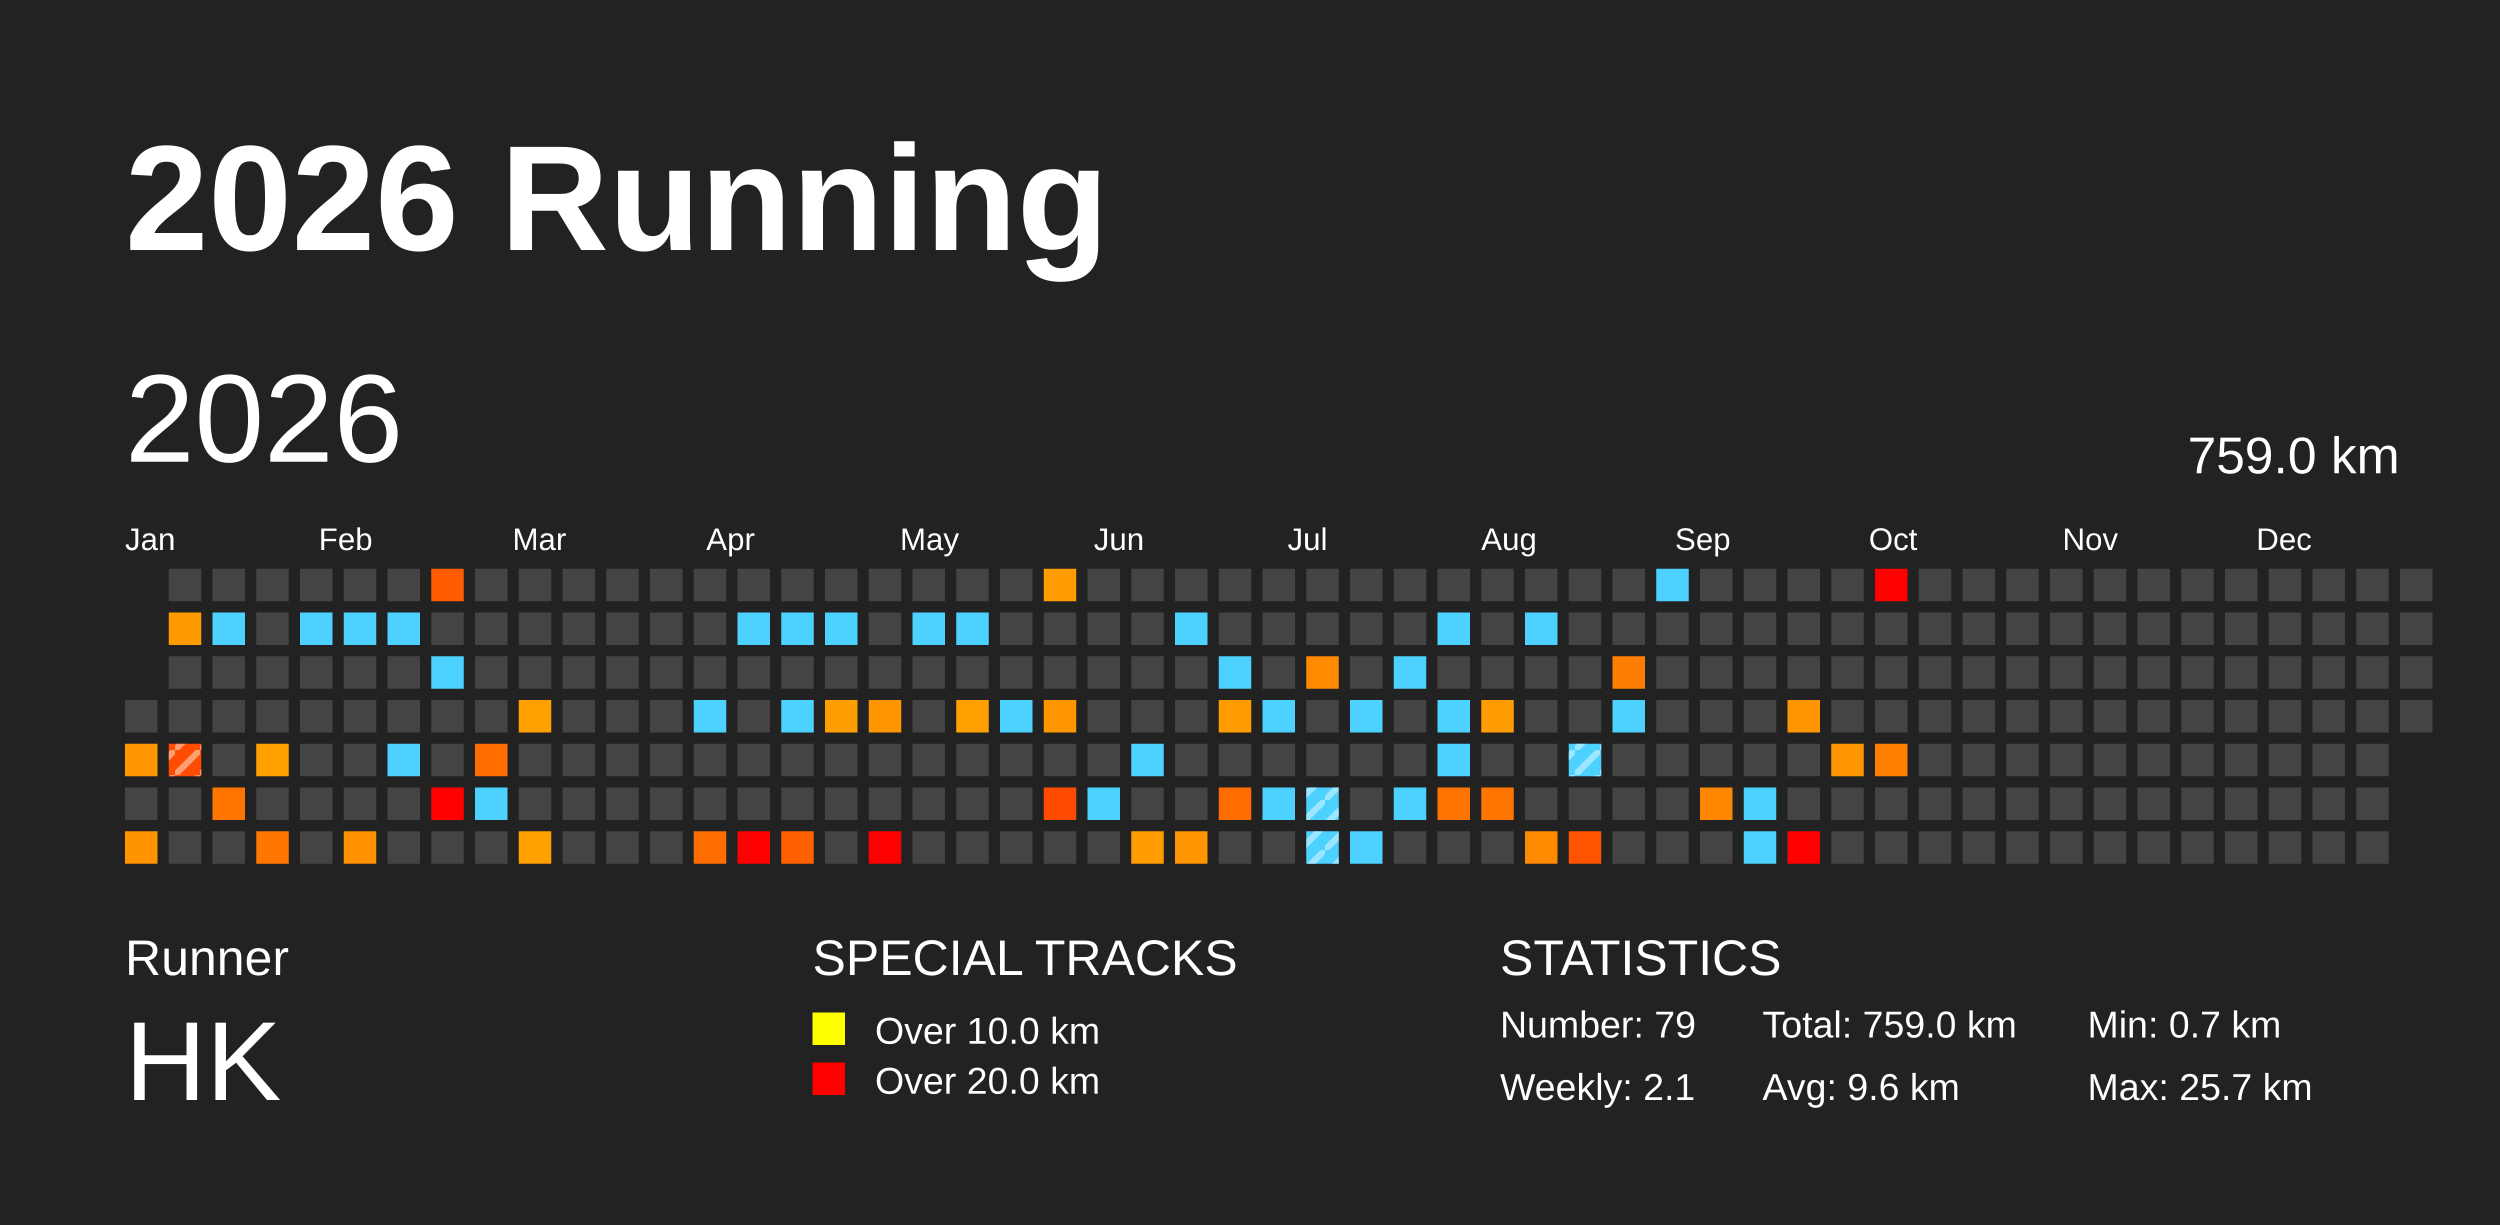
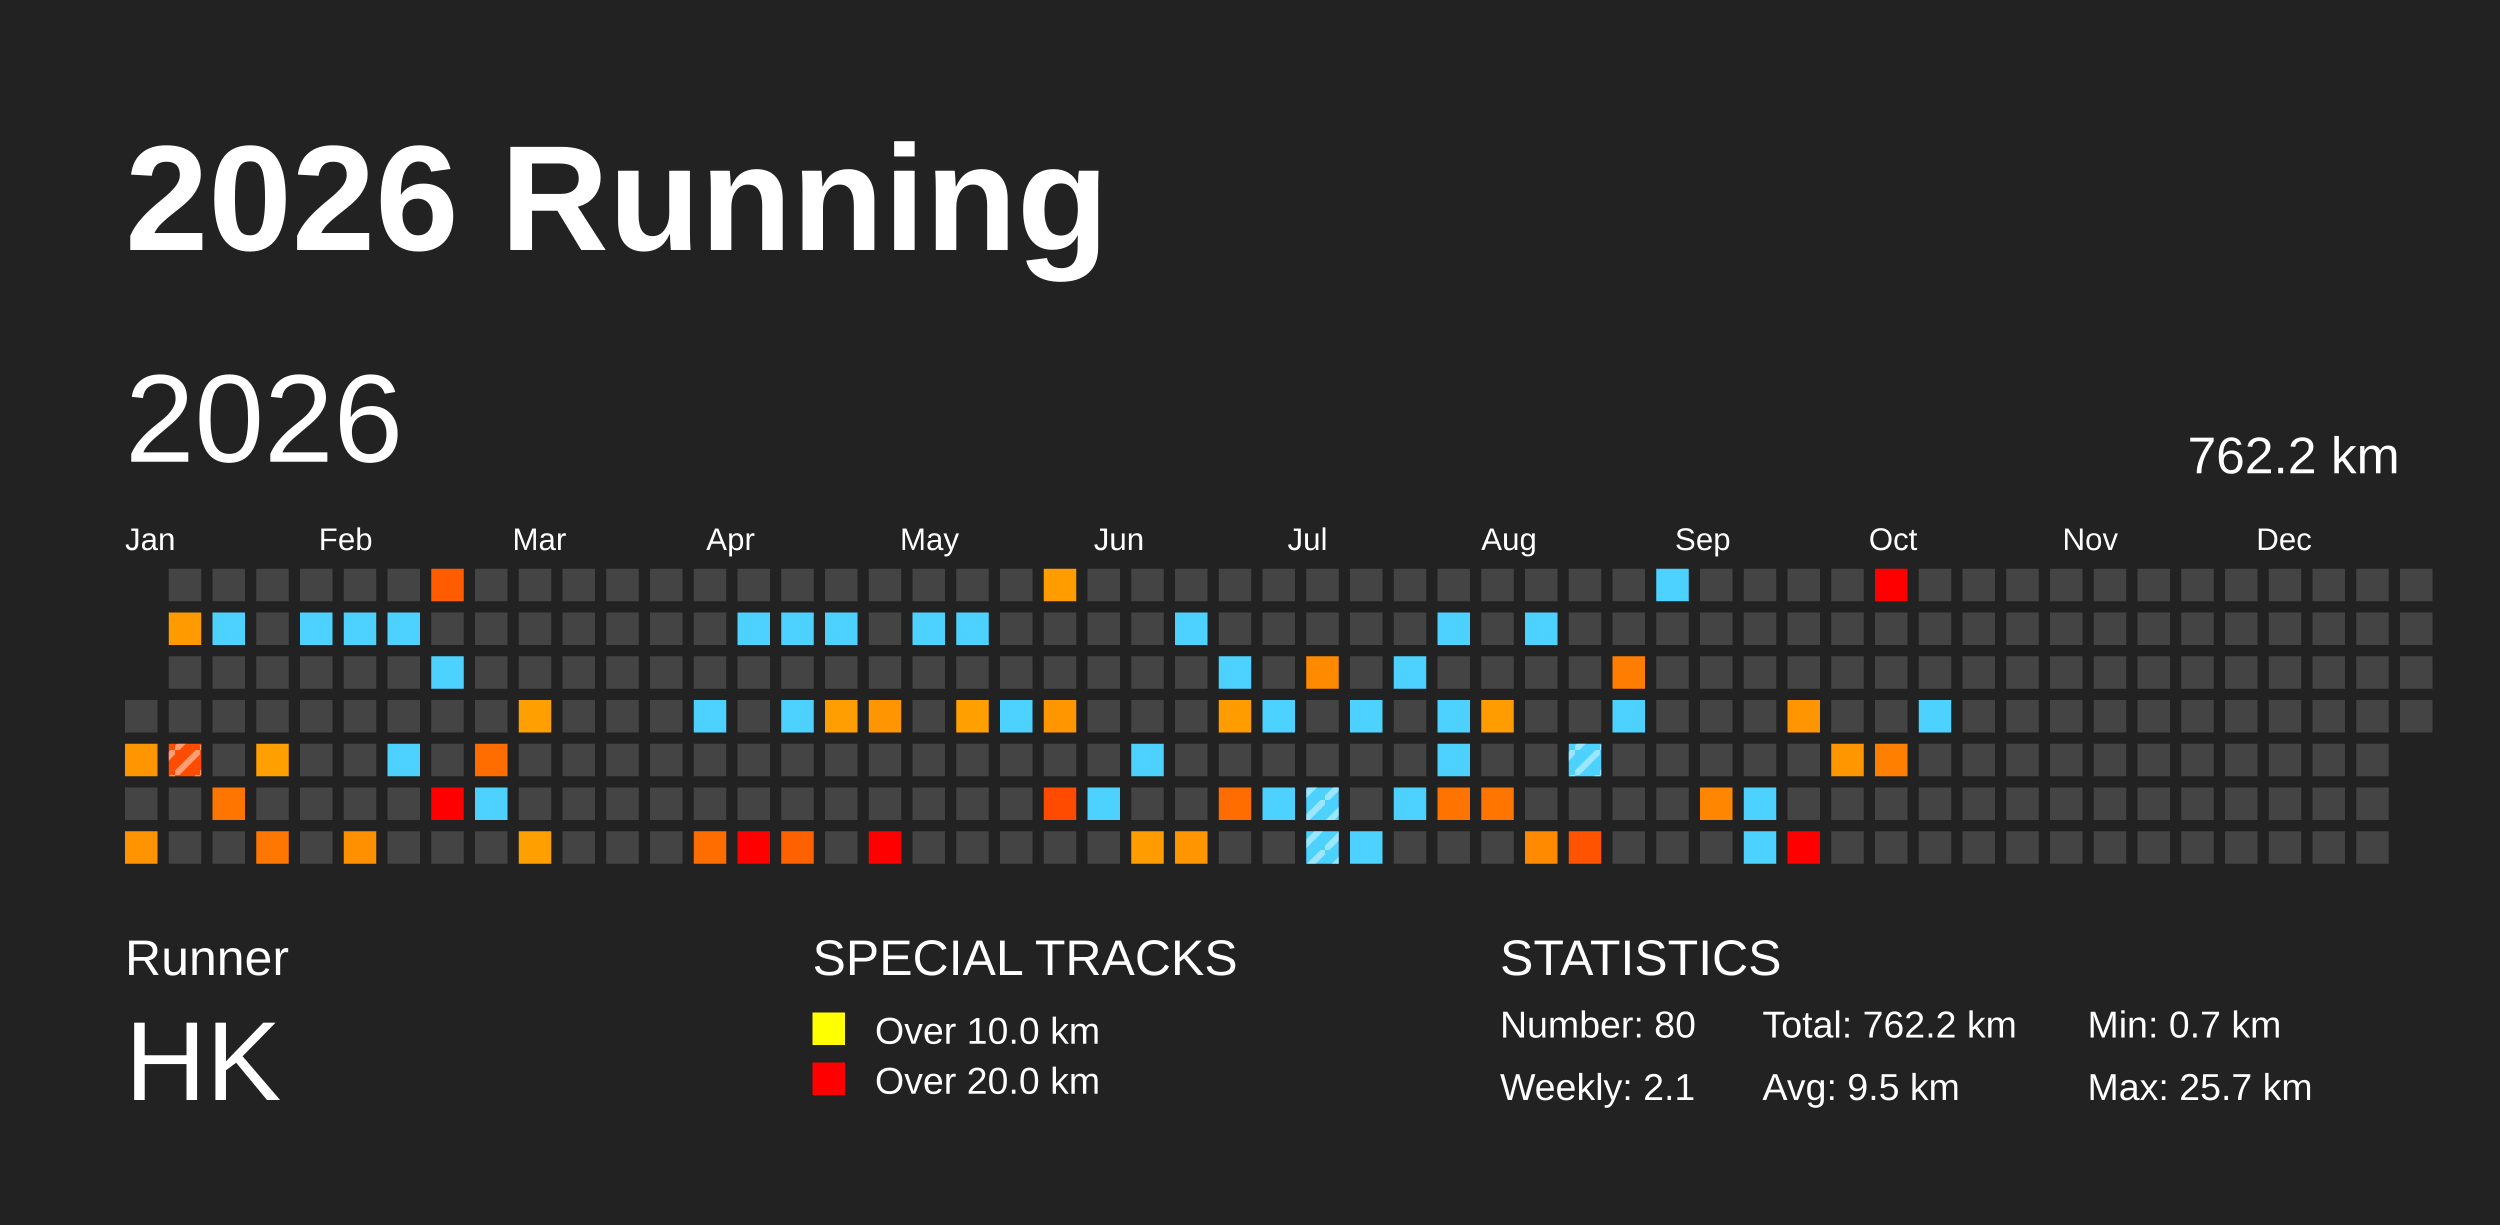
<svg xmlns="http://www.w3.org/2000/svg" baseProfile="full" height="98mm" version="1.1" viewBox="0,0,200,98" width="200mm">
  <defs>
    <pattern height="2" id="indoor-stripe" patternUnits="userSpaceOnUse" width="2">
      <line stroke="white" stroke-opacity="0.45" stroke-width="0.5" x1="0" x2="2" y1="2" y2="0" />
    </pattern>
  </defs>
  <rect fill="#222222" height="98" width="200" x="0" y="0" />
  <text fill="#FFFFFF" style="font-size:12px; font-family:Arial; font-weight:bold;" x="10" y="20">2026 Running</text>
  <text fill="#FFFFFF" style="font-size:4px; font-family:Arial" x="10" y="78">Runner</text>
  <text fill="#FFFFFF" style="font-size:9px; font-family:Arial" x="10" y="88">HK</text>
  <text fill="#FFFFFF" style="font-size:4px; font-family:Arial" x="65" y="78">SPECIAL TRACKS</text>
  <rect fill="yellow" height="2.6" width="2.6" x="65" y="81" />
  <text fill="#FFFFFF" style="font-size:3px; font-family:Arial" x="70" y="83.5">Over 10.0 km</text>
  <rect fill="red" height="2.6" width="2.6" x="65" y="85" />
  <text fill="#FFFFFF" style="font-size:3px; font-family:Arial" x="70" y="87.5">Over 20.0 km</text>
  <text fill="#FFFFFF" style="font-size:4px; font-family:Arial" x="120" y="78">STATISTICS</text>
-   <text fill="#FFFFFF" style="font-size:3px; font-family:Arial" x="120" y="83">Number: 79</text>
+   <text fill="#FFFFFF" style="font-size:3px; font-family:Arial" x="120" y="83">Number: 80</text>
  <text fill="#FFFFFF" style="font-size:3px; font-family:Arial" x="120" y="88">Weekly: 2.1</text>
-   <text fill="#FFFFFF" style="font-size:3px; font-family:Arial" x="141" y="83">Total: 759.0 km</text>
-   <text fill="#FFFFFF" style="font-size:3px; font-family:Arial" x="141" y="88">Avg: 9.6 km</text>
+   <text fill="#FFFFFF" style="font-size:3px; font-family:Arial" x="141" y="83">Total: 762.2 km</text>
+   <text fill="#FFFFFF" style="font-size:3px; font-family:Arial" x="141" y="88">Avg: 9.5 km</text>
  <text fill="#FFFFFF" style="font-size:3px; font-family:Arial" x="167" y="83">Min: 0.7 km</text>
  <text fill="#FFFFFF" style="font-size:3px; font-family:Arial" x="167" y="88">Max: 25.7 km</text>
  <text dominant-baseline="hanging" fill="#FFFFFF" style="font-size:10.0px; font-family:Arial;" x="10" y="30">2026</text>
-   <text dominant-baseline="hanging" fill="#FFFFFF" style="font-size:4.125px; font-family:Arial;" x="175" y="35">759.0 km</text>
+   <text dominant-baseline="hanging" fill="#FFFFFF" style="font-size:4.125px; font-family:Arial;" x="175" y="35">762.2 km</text>
  <text fill="#FFFFFF" style="font-size:2.5px; font-family:Arial" x="10.0" y="44">Jan</text>
  <text fill="#FFFFFF" style="font-size:2.5px; font-family:Arial" x="25.5" y="44">Feb</text>
  <text fill="#FFFFFF" style="font-size:2.5px; font-family:Arial" x="41.0" y="44">Mar</text>
  <text fill="#FFFFFF" style="font-size:2.5px; font-family:Arial" x="56.5" y="44">Apr</text>
  <text fill="#FFFFFF" style="font-size:2.5px; font-family:Arial" x="72.0" y="44">May</text>
  <text fill="#FFFFFF" style="font-size:2.5px; font-family:Arial" x="87.5" y="44">Jun</text>
  <text fill="#FFFFFF" style="font-size:2.5px; font-family:Arial" x="103.0" y="44">Jul</text>
  <text fill="#FFFFFF" style="font-size:2.5px; font-family:Arial" x="118.5" y="44">Aug</text>
  <text fill="#FFFFFF" style="font-size:2.5px; font-family:Arial" x="134.0" y="44">Sep</text>
  <text fill="#FFFFFF" style="font-size:2.5px; font-family:Arial" x="149.5" y="44">Oct</text>
  <text fill="#FFFFFF" style="font-size:2.5px; font-family:Arial" x="165.0" y="44">Nov</text>
  <text fill="#FFFFFF" style="font-size:2.5px; font-family:Arial" x="180.5" y="44">Dec</text>
  <rect fill="#444444" height="2.6" width="2.6" x="10.0" y="56.0" />
  <rect fill="#ff9500" height="2.6" width="2.6" x="10.0" y="59.5" />
  <rect fill="#444444" height="2.6" width="2.6" x="10.0" y="63.0" />
  <rect fill="#ff9400" height="2.6" width="2.6" x="10.0" y="66.5" />
  <rect fill="#444444" height="2.6" width="2.6" x="13.5" y="45.5" />
  <rect fill="#ff9b00" height="2.6" width="2.6" x="13.5" y="49.0" />
  <rect fill="#444444" height="2.6" width="2.6" x="13.5" y="52.5" />
  <rect fill="#444444" height="2.6" width="2.6" x="13.5" y="56.0" />
  <rect fill="#ff4c00" height="2.6" width="2.6" x="13.5" y="59.5" />
  <rect fill="url(#indoor-stripe)" height="2.6" style="pointer-events: none;" width="2.6" x="13.5" y="59.5" />
  <rect fill="#444444" height="2.6" width="2.6" x="13.5" y="63.0" />
  <rect fill="#444444" height="2.6" width="2.6" x="13.5" y="66.5" />
  <rect fill="#444444" height="2.6" width="2.6" x="17.0" y="45.5" />
  <rect fill="#4dd2ff" height="2.6" width="2.6" x="17.0" y="49.0" />
  <rect fill="#444444" height="2.6" width="2.6" x="17.0" y="52.5" />
  <rect fill="#444444" height="2.6" width="2.6" x="17.0" y="56.0" />
  <rect fill="#444444" height="2.6" width="2.6" x="17.0" y="59.5" />
  <rect fill="#ff7500" height="2.6" width="2.6" x="17.0" y="63.0" />
  <rect fill="#444444" height="2.6" width="2.6" x="17.0" y="66.5" />
  <rect fill="#444444" height="2.6" width="2.6" x="20.5" y="45.5" />
  <rect fill="#444444" height="2.6" width="2.6" x="20.5" y="49.0" />
  <rect fill="#444444" height="2.6" width="2.6" x="20.5" y="52.5" />
  <rect fill="#444444" height="2.6" width="2.6" x="20.5" y="56.0" />
  <rect fill="#ff9f00" height="2.6" width="2.6" x="20.5" y="59.5" />
  <rect fill="#444444" height="2.6" width="2.6" x="20.5" y="63.0" />
  <rect fill="#ff7600" height="2.6" width="2.6" x="20.5" y="66.5" />
  <rect fill="#444444" height="2.6" width="2.6" x="24.0" y="45.5" />
  <rect fill="#4dd2ff" height="2.6" width="2.6" x="24.0" y="49.0" />
  <rect fill="#444444" height="2.6" width="2.6" x="24.0" y="52.5" />
  <rect fill="#444444" height="2.6" width="2.6" x="24.0" y="56.0" />
  <rect fill="#444444" height="2.6" width="2.6" x="24.0" y="59.5" />
  <rect fill="#444444" height="2.6" width="2.6" x="24.0" y="63.0" />
  <rect fill="#444444" height="2.6" width="2.6" x="24.0" y="66.5" />
  <rect fill="#444444" height="2.6" width="2.6" x="27.5" y="45.5" />
  <rect fill="#4dd2ff" height="2.6" width="2.6" x="27.5" y="49.0" />
  <rect fill="#444444" height="2.6" width="2.6" x="27.5" y="52.5" />
  <rect fill="#444444" height="2.6" width="2.6" x="27.5" y="56.0" />
  <rect fill="#444444" height="2.6" width="2.6" x="27.5" y="59.5" />
  <rect fill="#444444" height="2.6" width="2.6" x="27.5" y="63.0" />
  <rect fill="#ff9100" height="2.6" width="2.6" x="27.5" y="66.5" />
  <rect fill="#444444" height="2.6" width="2.6" x="31.0" y="45.5" />
  <rect fill="#4dd2ff" height="2.6" width="2.6" x="31.0" y="49.0" />
  <rect fill="#444444" height="2.6" width="2.6" x="31.0" y="52.5" />
  <rect fill="#444444" height="2.6" width="2.6" x="31.0" y="56.0" />
  <rect fill="#4dd2ff" height="2.6" width="2.6" x="31.0" y="59.5" />
  <rect fill="#444444" height="2.6" width="2.6" x="31.0" y="63.0" />
  <rect fill="#444444" height="2.6" width="2.6" x="31.0" y="66.5" />
  <rect fill="#ff5c00" height="2.6" width="2.6" x="34.5" y="45.5" />
  <rect fill="#444444" height="2.6" width="2.6" x="34.5" y="49.0" />
  <rect fill="#4dd2ff" height="2.6" width="2.6" x="34.5" y="52.5" />
  <rect fill="#444444" height="2.6" width="2.6" x="34.5" y="56.0" />
  <rect fill="#444444" height="2.6" width="2.6" x="34.5" y="59.5" />
  <rect fill="red" height="2.6" width="2.6" x="34.5" y="63.0" />
  <rect fill="#444444" height="2.6" width="2.6" x="34.5" y="66.5" />
  <rect fill="#444444" height="2.6" width="2.6" x="38.0" y="45.5" />
  <rect fill="#444444" height="2.6" width="2.6" x="38.0" y="49.0" />
  <rect fill="#444444" height="2.6" width="2.6" x="38.0" y="52.5" />
  <rect fill="#444444" height="2.6" width="2.6" x="38.0" y="56.0" />
  <rect fill="#ff6d00" height="2.6" width="2.6" x="38.0" y="59.5" />
  <rect fill="#4dd2ff" height="2.6" width="2.6" x="38.0" y="63.0" />
  <rect fill="#444444" height="2.6" width="2.6" x="38.0" y="66.5" />
  <rect fill="#444444" height="2.6" width="2.6" x="41.5" y="45.5" />
  <rect fill="#444444" height="2.6" width="2.6" x="41.5" y="49.0" />
  <rect fill="#444444" height="2.6" width="2.6" x="41.5" y="52.5" />
  <rect fill="#ff9f00" height="2.6" width="2.6" x="41.5" y="56.0" />
  <rect fill="#444444" height="2.6" width="2.6" x="41.5" y="59.5" />
  <rect fill="#444444" height="2.6" width="2.6" x="41.5" y="63.0" />
  <rect fill="#ff9f00" height="2.6" width="2.6" x="41.5" y="66.5" />
  <rect fill="#444444" height="2.6" width="2.6" x="45.0" y="45.5" />
  <rect fill="#444444" height="2.6" width="2.6" x="45.0" y="49.0" />
  <rect fill="#444444" height="2.6" width="2.6" x="45.0" y="52.5" />
  <rect fill="#444444" height="2.6" width="2.6" x="45.0" y="56.0" />
  <rect fill="#444444" height="2.6" width="2.6" x="45.0" y="59.5" />
  <rect fill="#444444" height="2.6" width="2.6" x="45.0" y="63.0" />
  <rect fill="#444444" height="2.6" width="2.6" x="45.0" y="66.5" />
  <rect fill="#444444" height="2.6" width="2.6" x="48.5" y="45.5" />
  <rect fill="#444444" height="2.6" width="2.6" x="48.5" y="49.0" />
  <rect fill="#444444" height="2.6" width="2.6" x="48.5" y="52.5" />
  <rect fill="#444444" height="2.6" width="2.6" x="48.5" y="56.0" />
  <rect fill="#444444" height="2.6" width="2.6" x="48.5" y="59.5" />
  <rect fill="#444444" height="2.6" width="2.6" x="48.5" y="63.0" />
  <rect fill="#444444" height="2.6" width="2.6" x="48.5" y="66.5" />
  <rect fill="#444444" height="2.6" width="2.6" x="52.0" y="45.5" />
  <rect fill="#444444" height="2.6" width="2.6" x="52.0" y="49.0" />
  <rect fill="#444444" height="2.6" width="2.6" x="52.0" y="52.5" />
  <rect fill="#444444" height="2.6" width="2.6" x="52.0" y="56.0" />
  <rect fill="#444444" height="2.6" width="2.6" x="52.0" y="59.5" />
  <rect fill="#444444" height="2.6" width="2.6" x="52.0" y="63.0" />
  <rect fill="#444444" height="2.6" width="2.6" x="52.0" y="66.5" />
  <rect fill="#444444" height="2.6" width="2.6" x="55.5" y="45.5" />
  <rect fill="#444444" height="2.6" width="2.6" x="55.5" y="49.0" />
  <rect fill="#444444" height="2.6" width="2.6" x="55.5" y="52.5" />
  <rect fill="#4dd2ff" height="2.6" width="2.6" x="55.5" y="56.0" />
  <rect fill="#444444" height="2.6" width="2.6" x="55.5" y="59.5" />
  <rect fill="#444444" height="2.6" width="2.6" x="55.5" y="63.0" />
  <rect fill="#ff6d00" height="2.6" width="2.6" x="55.5" y="66.5" />
  <rect fill="#444444" height="2.6" width="2.6" x="59.0" y="45.5" />
  <rect fill="#4dd2ff" height="2.6" width="2.6" x="59.0" y="49.0" />
  <rect fill="#444444" height="2.6" width="2.6" x="59.0" y="52.5" />
  <rect fill="#444444" height="2.6" width="2.6" x="59.0" y="56.0" />
  <rect fill="#444444" height="2.6" width="2.6" x="59.0" y="59.5" />
  <rect fill="#444444" height="2.6" width="2.6" x="59.0" y="63.0" />
  <rect fill="red" height="2.6" width="2.6" x="59.0" y="66.5" />
  <rect fill="#444444" height="2.6" width="2.6" x="62.5" y="45.5" />
  <rect fill="#4dd2ff" height="2.6" width="2.6" x="62.5" y="49.0" />
  <rect fill="#444444" height="2.6" width="2.6" x="62.5" y="52.5" />
  <rect fill="#4dd2ff" height="2.6" width="2.6" x="62.5" y="56.0" />
  <rect fill="#444444" height="2.6" width="2.6" x="62.5" y="59.5" />
  <rect fill="#444444" height="2.6" width="2.6" x="62.5" y="63.0" />
  <rect fill="#ff6100" height="2.6" width="2.6" x="62.5" y="66.5" />
  <rect fill="#444444" height="2.6" width="2.6" x="66.0" y="45.5" />
  <rect fill="#4dd2ff" height="2.6" width="2.6" x="66.0" y="49.0" />
  <rect fill="#444444" height="2.6" width="2.6" x="66.0" y="52.5" />
  <rect fill="#ff9e00" height="2.6" width="2.6" x="66.0" y="56.0" />
  <rect fill="#444444" height="2.6" width="2.6" x="66.0" y="59.5" />
  <rect fill="#444444" height="2.6" width="2.6" x="66.0" y="63.0" />
  <rect fill="#444444" height="2.6" width="2.6" x="66.0" y="66.5" />
  <rect fill="#444444" height="2.6" width="2.6" x="69.5" y="45.5" />
  <rect fill="#444444" height="2.6" width="2.6" x="69.5" y="49.0" />
  <rect fill="#444444" height="2.6" width="2.6" x="69.5" y="52.5" />
  <rect fill="#ff9500" height="2.6" width="2.6" x="69.5" y="56.0" />
  <rect fill="#444444" height="2.6" width="2.6" x="69.5" y="59.5" />
  <rect fill="#444444" height="2.6" width="2.6" x="69.5" y="63.0" />
  <rect fill="red" height="2.6" width="2.6" x="69.5" y="66.5" />
  <rect fill="#444444" height="2.6" width="2.6" x="73.0" y="45.5" />
  <rect fill="#4dd2ff" height="2.6" width="2.6" x="73.0" y="49.0" />
  <rect fill="#444444" height="2.6" width="2.6" x="73.0" y="52.5" />
  <rect fill="#444444" height="2.6" width="2.6" x="73.0" y="56.0" />
  <rect fill="#444444" height="2.6" width="2.6" x="73.0" y="59.5" />
  <rect fill="#444444" height="2.6" width="2.6" x="73.0" y="63.0" />
  <rect fill="#444444" height="2.6" width="2.6" x="73.0" y="66.5" />
  <rect fill="#444444" height="2.6" width="2.6" x="76.5" y="45.5" />
  <rect fill="#4dd2ff" height="2.6" width="2.6" x="76.5" y="49.0" />
  <rect fill="#444444" height="2.6" width="2.6" x="76.5" y="52.5" />
  <rect fill="#ffa000" height="2.6" width="2.6" x="76.5" y="56.0" />
  <rect fill="#444444" height="2.6" width="2.6" x="76.5" y="59.5" />
  <rect fill="#444444" height="2.6" width="2.6" x="76.5" y="63.0" />
  <rect fill="#444444" height="2.6" width="2.6" x="76.5" y="66.5" />
  <rect fill="#444444" height="2.6" width="2.6" x="80.0" y="45.5" />
  <rect fill="#444444" height="2.6" width="2.6" x="80.0" y="49.0" />
  <rect fill="#444444" height="2.6" width="2.6" x="80.0" y="52.5" />
  <rect fill="#4dd2ff" height="2.6" width="2.6" x="80.0" y="56.0" />
  <rect fill="#444444" height="2.6" width="2.6" x="80.0" y="59.5" />
  <rect fill="#444444" height="2.6" width="2.6" x="80.0" y="63.0" />
  <rect fill="#444444" height="2.6" width="2.6" x="80.0" y="66.5" />
  <rect fill="#ff9d00" height="2.6" width="2.6" x="83.5" y="45.5" />
  <rect fill="#444444" height="2.6" width="2.6" x="83.5" y="49.0" />
  <rect fill="#444444" height="2.6" width="2.6" x="83.5" y="52.5" />
  <rect fill="#ff9600" height="2.6" width="2.6" x="83.5" y="56.0" />
  <rect fill="#444444" height="2.6" width="2.6" x="83.5" y="59.5" />
  <rect fill="#ff4b00" height="2.6" width="2.6" x="83.5" y="63.0" />
  <rect fill="#444444" height="2.6" width="2.6" x="83.5" y="66.5" />
  <rect fill="#444444" height="2.6" width="2.6" x="87.0" y="45.5" />
  <rect fill="#444444" height="2.6" width="2.6" x="87.0" y="49.0" />
  <rect fill="#444444" height="2.6" width="2.6" x="87.0" y="52.5" />
  <rect fill="#444444" height="2.6" width="2.6" x="87.0" y="56.0" />
  <rect fill="#444444" height="2.6" width="2.6" x="87.0" y="59.5" />
  <rect fill="#4dd2ff" height="2.6" width="2.6" x="87.0" y="63.0" />
  <rect fill="#444444" height="2.6" width="2.6" x="87.0" y="66.5" />
  <rect fill="#444444" height="2.6" width="2.6" x="90.5" y="45.5" />
  <rect fill="#444444" height="2.6" width="2.6" x="90.5" y="49.0" />
  <rect fill="#444444" height="2.6" width="2.6" x="90.5" y="52.5" />
  <rect fill="#444444" height="2.6" width="2.6" x="90.5" y="56.0" />
  <rect fill="#4dd2ff" height="2.6" width="2.6" x="90.5" y="59.5" />
  <rect fill="#444444" height="2.6" width="2.6" x="90.5" y="63.0" />
  <rect fill="#ff9c00" height="2.6" width="2.6" x="90.5" y="66.5" />
  <rect fill="#444444" height="2.6" width="2.6" x="94.0" y="45.5" />
  <rect fill="#4dd2ff" height="2.6" width="2.6" x="94.0" y="49.0" />
  <rect fill="#444444" height="2.6" width="2.6" x="94.0" y="52.5" />
  <rect fill="#444444" height="2.6" width="2.6" x="94.0" y="56.0" />
  <rect fill="#444444" height="2.6" width="2.6" x="94.0" y="59.5" />
  <rect fill="#444444" height="2.6" width="2.6" x="94.0" y="63.0" />
  <rect fill="#ff9500" height="2.6" width="2.6" x="94.0" y="66.5" />
  <rect fill="#444444" height="2.6" width="2.6" x="97.5" y="45.5" />
  <rect fill="#444444" height="2.6" width="2.6" x="97.5" y="49.0" />
  <rect fill="#4dd2ff" height="2.6" width="2.6" x="97.5" y="52.5" />
  <rect fill="#ff9d00" height="2.6" width="2.6" x="97.5" y="56.0" />
  <rect fill="#444444" height="2.6" width="2.6" x="97.5" y="59.5" />
  <rect fill="#ff6d00" height="2.6" width="2.6" x="97.5" y="63.0" />
  <rect fill="#444444" height="2.6" width="2.6" x="97.5" y="66.5" />
  <rect fill="#444444" height="2.6" width="2.6" x="101.0" y="45.5" />
  <rect fill="#444444" height="2.6" width="2.6" x="101.0" y="49.0" />
  <rect fill="#444444" height="2.6" width="2.6" x="101.0" y="52.5" />
  <rect fill="#4dd2ff" height="2.6" width="2.6" x="101.0" y="56.0" />
  <rect fill="#444444" height="2.6" width="2.6" x="101.0" y="59.5" />
  <rect fill="#4dd2ff" height="2.6" width="2.6" x="101.0" y="63.0" />
  <rect fill="#444444" height="2.6" width="2.6" x="101.0" y="66.5" />
  <rect fill="#444444" height="2.6" width="2.6" x="104.5" y="45.5" />
  <rect fill="#444444" height="2.6" width="2.6" x="104.5" y="49.0" />
  <rect fill="#ff8a00" height="2.6" width="2.6" x="104.5" y="52.5" />
  <rect fill="#444444" height="2.6" width="2.6" x="104.5" y="56.0" />
  <rect fill="#444444" height="2.6" width="2.6" x="104.5" y="59.5" />
  <rect fill="#4dd2ff" height="2.6" width="2.6" x="104.5" y="63.0" />
  <rect fill="url(#indoor-stripe)" height="2.6" style="pointer-events: none;" width="2.6" x="104.5" y="63.0" />
  <rect fill="#4dd2ff" height="2.6" width="2.6" x="104.5" y="66.5" />
  <rect fill="url(#indoor-stripe)" height="2.6" style="pointer-events: none;" width="2.6" x="104.5" y="66.5" />
  <rect fill="#444444" height="2.6" width="2.6" x="108.0" y="45.5" />
  <rect fill="#444444" height="2.6" width="2.6" x="108.0" y="49.0" />
  <rect fill="#444444" height="2.6" width="2.6" x="108.0" y="52.5" />
  <rect fill="#4dd2ff" height="2.6" width="2.6" x="108.0" y="56.0" />
  <rect fill="#444444" height="2.6" width="2.6" x="108.0" y="59.5" />
  <rect fill="#444444" height="2.6" width="2.6" x="108.0" y="63.0" />
  <rect fill="#4dd2ff" height="2.6" width="2.6" x="108.0" y="66.5" />
  <rect fill="#444444" height="2.6" width="2.6" x="111.5" y="45.5" />
  <rect fill="#444444" height="2.6" width="2.6" x="111.5" y="49.0" />
  <rect fill="#4dd2ff" height="2.6" width="2.6" x="111.5" y="52.5" />
  <rect fill="#444444" height="2.6" width="2.6" x="111.5" y="56.0" />
  <rect fill="#444444" height="2.6" width="2.6" x="111.5" y="59.5" />
  <rect fill="#4dd2ff" height="2.6" width="2.6" x="111.5" y="63.0" />
  <rect fill="#444444" height="2.6" width="2.6" x="111.5" y="66.5" />
  <rect fill="#444444" height="2.6" width="2.6" x="115.0" y="45.5" />
  <rect fill="#4dd2ff" height="2.6" width="2.6" x="115.0" y="49.0" />
  <rect fill="#444444" height="2.6" width="2.6" x="115.0" y="52.5" />
  <rect fill="#4dd2ff" height="2.6" width="2.6" x="115.0" y="56.0" />
  <rect fill="#4dd2ff" height="2.6" width="2.6" x="115.0" y="59.5" />
  <rect fill="#ff7300" height="2.6" width="2.6" x="115.0" y="63.0" />
  <rect fill="#444444" height="2.6" width="2.6" x="115.0" y="66.5" />
  <rect fill="#444444" height="2.6" width="2.6" x="118.5" y="45.5" />
  <rect fill="#444444" height="2.6" width="2.6" x="118.5" y="49.0" />
  <rect fill="#444444" height="2.6" width="2.6" x="118.5" y="52.5" />
  <rect fill="#ff9c00" height="2.6" width="2.6" x="118.5" y="56.0" />
  <rect fill="#444444" height="2.6" width="2.6" x="118.5" y="59.5" />
  <rect fill="#ff7500" height="2.6" width="2.6" x="118.5" y="63.0" />
  <rect fill="#444444" height="2.6" width="2.6" x="118.5" y="66.5" />
  <rect fill="#444444" height="2.6" width="2.6" x="122.0" y="45.5" />
  <rect fill="#4dd2ff" height="2.6" width="2.6" x="122.0" y="49.0" />
  <rect fill="#444444" height="2.6" width="2.6" x="122.0" y="52.5" />
  <rect fill="#444444" height="2.6" width="2.6" x="122.0" y="56.0" />
  <rect fill="#444444" height="2.6" width="2.6" x="122.0" y="59.5" />
  <rect fill="#444444" height="2.6" width="2.6" x="122.0" y="63.0" />
  <rect fill="#ff8a00" height="2.6" width="2.6" x="122.0" y="66.5" />
  <rect fill="#444444" height="2.6" width="2.6" x="125.5" y="45.5" />
  <rect fill="#444444" height="2.6" width="2.6" x="125.5" y="49.0" />
  <rect fill="#444444" height="2.6" width="2.6" x="125.5" y="52.5" />
  <rect fill="#444444" height="2.6" width="2.6" x="125.5" y="56.0" />
  <rect fill="#4dd2ff" height="2.6" width="2.6" x="125.5" y="59.5" />
  <rect fill="url(#indoor-stripe)" height="2.6" style="pointer-events: none;" width="2.6" x="125.5" y="59.5" />
  <rect fill="#444444" height="2.6" width="2.6" x="125.5" y="63.0" />
  <rect fill="#ff5300" height="2.6" width="2.6" x="125.5" y="66.5" />
  <rect fill="#444444" height="2.6" width="2.6" x="129.0" y="45.5" />
  <rect fill="#444444" height="2.6" width="2.6" x="129.0" y="49.0" />
  <rect fill="#ff7d00" height="2.6" width="2.6" x="129.0" y="52.5" />
  <rect fill="#4dd2ff" height="2.6" width="2.6" x="129.0" y="56.0" />
  <rect fill="#444444" height="2.6" width="2.6" x="129.0" y="59.5" />
  <rect fill="#444444" height="2.6" width="2.6" x="129.0" y="63.0" />
  <rect fill="#444444" height="2.6" width="2.6" x="129.0" y="66.5" />
  <rect fill="#4dd2ff" height="2.6" width="2.6" x="132.5" y="45.5" />
  <rect fill="#444444" height="2.6" width="2.6" x="132.5" y="49.0" />
  <rect fill="#444444" height="2.6" width="2.6" x="132.5" y="52.5" />
  <rect fill="#444444" height="2.6" width="2.6" x="132.5" y="56.0" />
  <rect fill="#444444" height="2.6" width="2.6" x="132.5" y="59.5" />
  <rect fill="#444444" height="2.6" width="2.6" x="132.5" y="63.0" />
  <rect fill="#444444" height="2.6" width="2.6" x="132.5" y="66.5" />
  <rect fill="#444444" height="2.6" width="2.6" x="136.0" y="45.5" />
  <rect fill="#444444" height="2.6" width="2.6" x="136.0" y="49.0" />
  <rect fill="#444444" height="2.6" width="2.6" x="136.0" y="52.5" />
  <rect fill="#444444" height="2.6" width="2.6" x="136.0" y="56.0" />
  <rect fill="#444444" height="2.6" width="2.6" x="136.0" y="59.5" />
  <rect fill="#ff8600" height="2.6" width="2.6" x="136.0" y="63.0" />
  <rect fill="#444444" height="2.6" width="2.6" x="136.0" y="66.5" />
  <rect fill="#444444" height="2.6" width="2.6" x="139.5" y="45.5" />
  <rect fill="#444444" height="2.6" width="2.6" x="139.5" y="49.0" />
  <rect fill="#444444" height="2.6" width="2.6" x="139.5" y="52.5" />
  <rect fill="#444444" height="2.6" width="2.6" x="139.5" y="56.0" />
  <rect fill="#444444" height="2.6" width="2.6" x="139.5" y="59.5" />
  <rect fill="#4dd2ff" height="2.6" width="2.6" x="139.5" y="63.0" />
  <rect fill="#4dd2ff" height="2.6" width="2.6" x="139.5" y="66.5" />
  <rect fill="#444444" height="2.6" width="2.6" x="143.0" y="45.5" />
  <rect fill="#444444" height="2.6" width="2.6" x="143.0" y="49.0" />
  <rect fill="#444444" height="2.6" width="2.6" x="143.0" y="52.5" />
  <rect fill="#ff9500" height="2.6" width="2.6" x="143.0" y="56.0" />
  <rect fill="#444444" height="2.6" width="2.6" x="143.0" y="59.5" />
  <rect fill="#444444" height="2.6" width="2.6" x="143.0" y="63.0" />
  <rect fill="red" height="2.6" width="2.6" x="143.0" y="66.5" />
  <rect fill="#444444" height="2.6" width="2.6" x="146.5" y="45.5" />
  <rect fill="#444444" height="2.6" width="2.6" x="146.5" y="49.0" />
  <rect fill="#444444" height="2.6" width="2.6" x="146.5" y="52.5" />
  <rect fill="#444444" height="2.6" width="2.6" x="146.5" y="56.0" />
  <rect fill="#ff9600" height="2.6" width="2.6" x="146.5" y="59.5" />
  <rect fill="#444444" height="2.6" width="2.6" x="146.5" y="63.0" />
  <rect fill="#444444" height="2.6" width="2.6" x="146.5" y="66.5" />
  <rect fill="red" height="2.6" width="2.6" x="150.0" y="45.5" />
  <rect fill="#444444" height="2.6" width="2.6" x="150.0" y="49.0" />
  <rect fill="#444444" height="2.6" width="2.6" x="150.0" y="52.5" />
  <rect fill="#444444" height="2.6" width="2.6" x="150.0" y="56.0" />
  <rect fill="#ff8000" height="2.6" width="2.6" x="150.0" y="59.5" />
  <rect fill="#444444" height="2.6" width="2.6" x="150.0" y="63.0" />
  <rect fill="#444444" height="2.6" width="2.6" x="150.0" y="66.5" />
  <rect fill="#444444" height="2.6" width="2.6" x="153.5" y="45.5" />
  <rect fill="#444444" height="2.6" width="2.6" x="153.5" y="49.0" />
  <rect fill="#444444" height="2.6" width="2.6" x="153.5" y="52.5" />
-   <rect fill="#444444" height="2.6" width="2.6" x="153.5" y="56.0" />
+   <rect fill="#4dd2ff" height="2.6" width="2.6" x="153.5" y="56.0" />
  <rect fill="#444444" height="2.6" width="2.6" x="153.5" y="59.5" />
  <rect fill="#444444" height="2.6" width="2.6" x="153.5" y="63.0" />
  <rect fill="#444444" height="2.6" width="2.6" x="153.5" y="66.5" />
  <rect fill="#444444" height="2.6" width="2.6" x="157.0" y="45.5" />
  <rect fill="#444444" height="2.6" width="2.6" x="157.0" y="49.0" />
  <rect fill="#444444" height="2.6" width="2.6" x="157.0" y="52.5" />
  <rect fill="#444444" height="2.6" width="2.6" x="157.0" y="56.0" />
  <rect fill="#444444" height="2.6" width="2.6" x="157.0" y="59.5" />
  <rect fill="#444444" height="2.6" width="2.6" x="157.0" y="63.0" />
  <rect fill="#444444" height="2.6" width="2.6" x="157.0" y="66.5" />
  <rect fill="#444444" height="2.6" width="2.6" x="160.5" y="45.5" />
  <rect fill="#444444" height="2.6" width="2.6" x="160.5" y="49.0" />
  <rect fill="#444444" height="2.6" width="2.6" x="160.5" y="52.5" />
  <rect fill="#444444" height="2.6" width="2.6" x="160.5" y="56.0" />
  <rect fill="#444444" height="2.6" width="2.6" x="160.5" y="59.5" />
  <rect fill="#444444" height="2.6" width="2.6" x="160.5" y="63.0" />
  <rect fill="#444444" height="2.6" width="2.6" x="160.5" y="66.5" />
  <rect fill="#444444" height="2.6" width="2.6" x="164.0" y="45.5" />
  <rect fill="#444444" height="2.6" width="2.6" x="164.0" y="49.0" />
  <rect fill="#444444" height="2.6" width="2.6" x="164.0" y="52.5" />
  <rect fill="#444444" height="2.6" width="2.6" x="164.0" y="56.0" />
  <rect fill="#444444" height="2.6" width="2.6" x="164.0" y="59.5" />
  <rect fill="#444444" height="2.6" width="2.6" x="164.0" y="63.0" />
  <rect fill="#444444" height="2.6" width="2.6" x="164.0" y="66.5" />
  <rect fill="#444444" height="2.6" width="2.6" x="167.5" y="45.5" />
  <rect fill="#444444" height="2.6" width="2.6" x="167.5" y="49.0" />
  <rect fill="#444444" height="2.6" width="2.6" x="167.5" y="52.5" />
  <rect fill="#444444" height="2.6" width="2.6" x="167.5" y="56.0" />
  <rect fill="#444444" height="2.6" width="2.6" x="167.5" y="59.5" />
  <rect fill="#444444" height="2.6" width="2.6" x="167.5" y="63.0" />
  <rect fill="#444444" height="2.6" width="2.6" x="167.5" y="66.5" />
  <rect fill="#444444" height="2.6" width="2.6" x="171.0" y="45.5" />
  <rect fill="#444444" height="2.6" width="2.6" x="171.0" y="49.0" />
  <rect fill="#444444" height="2.6" width="2.6" x="171.0" y="52.5" />
  <rect fill="#444444" height="2.6" width="2.6" x="171.0" y="56.0" />
  <rect fill="#444444" height="2.6" width="2.6" x="171.0" y="59.5" />
  <rect fill="#444444" height="2.6" width="2.6" x="171.0" y="63.0" />
  <rect fill="#444444" height="2.6" width="2.6" x="171.0" y="66.5" />
  <rect fill="#444444" height="2.6" width="2.6" x="174.5" y="45.5" />
  <rect fill="#444444" height="2.6" width="2.6" x="174.5" y="49.0" />
  <rect fill="#444444" height="2.6" width="2.6" x="174.5" y="52.5" />
  <rect fill="#444444" height="2.6" width="2.6" x="174.5" y="56.0" />
  <rect fill="#444444" height="2.6" width="2.6" x="174.5" y="59.5" />
  <rect fill="#444444" height="2.6" width="2.6" x="174.5" y="63.0" />
  <rect fill="#444444" height="2.6" width="2.6" x="174.5" y="66.5" />
  <rect fill="#444444" height="2.6" width="2.6" x="178.0" y="45.5" />
  <rect fill="#444444" height="2.6" width="2.6" x="178.0" y="49.0" />
  <rect fill="#444444" height="2.6" width="2.6" x="178.0" y="52.5" />
  <rect fill="#444444" height="2.6" width="2.6" x="178.0" y="56.0" />
  <rect fill="#444444" height="2.6" width="2.6" x="178.0" y="59.5" />
  <rect fill="#444444" height="2.6" width="2.6" x="178.0" y="63.0" />
  <rect fill="#444444" height="2.6" width="2.6" x="178.0" y="66.5" />
  <rect fill="#444444" height="2.6" width="2.6" x="181.5" y="45.5" />
  <rect fill="#444444" height="2.6" width="2.6" x="181.5" y="49.0" />
  <rect fill="#444444" height="2.6" width="2.6" x="181.5" y="52.5" />
  <rect fill="#444444" height="2.6" width="2.6" x="181.5" y="56.0" />
  <rect fill="#444444" height="2.6" width="2.6" x="181.5" y="59.5" />
  <rect fill="#444444" height="2.6" width="2.6" x="181.5" y="63.0" />
  <rect fill="#444444" height="2.6" width="2.6" x="181.5" y="66.5" />
  <rect fill="#444444" height="2.6" width="2.6" x="185.0" y="45.5" />
  <rect fill="#444444" height="2.6" width="2.6" x="185.0" y="49.0" />
  <rect fill="#444444" height="2.6" width="2.6" x="185.0" y="52.5" />
  <rect fill="#444444" height="2.6" width="2.6" x="185.0" y="56.0" />
  <rect fill="#444444" height="2.6" width="2.6" x="185.0" y="59.5" />
  <rect fill="#444444" height="2.6" width="2.6" x="185.0" y="63.0" />
  <rect fill="#444444" height="2.6" width="2.6" x="185.0" y="66.5" />
  <rect fill="#444444" height="2.6" width="2.6" x="188.5" y="45.5" />
  <rect fill="#444444" height="2.6" width="2.6" x="188.5" y="49.0" />
  <rect fill="#444444" height="2.6" width="2.6" x="188.5" y="52.5" />
  <rect fill="#444444" height="2.6" width="2.6" x="188.5" y="56.0" />
  <rect fill="#444444" height="2.6" width="2.6" x="188.5" y="59.5" />
  <rect fill="#444444" height="2.6" width="2.6" x="188.5" y="63.0" />
  <rect fill="#444444" height="2.6" width="2.6" x="188.5" y="66.5" />
  <rect fill="#444444" height="2.6" width="2.6" x="192.0" y="45.5" />
  <rect fill="#444444" height="2.6" width="2.6" x="192.0" y="49.0" />
  <rect fill="#444444" height="2.6" width="2.6" x="192.0" y="52.5" />
  <rect fill="#444444" height="2.6" width="2.6" x="192.0" y="56.0" />
</svg>
